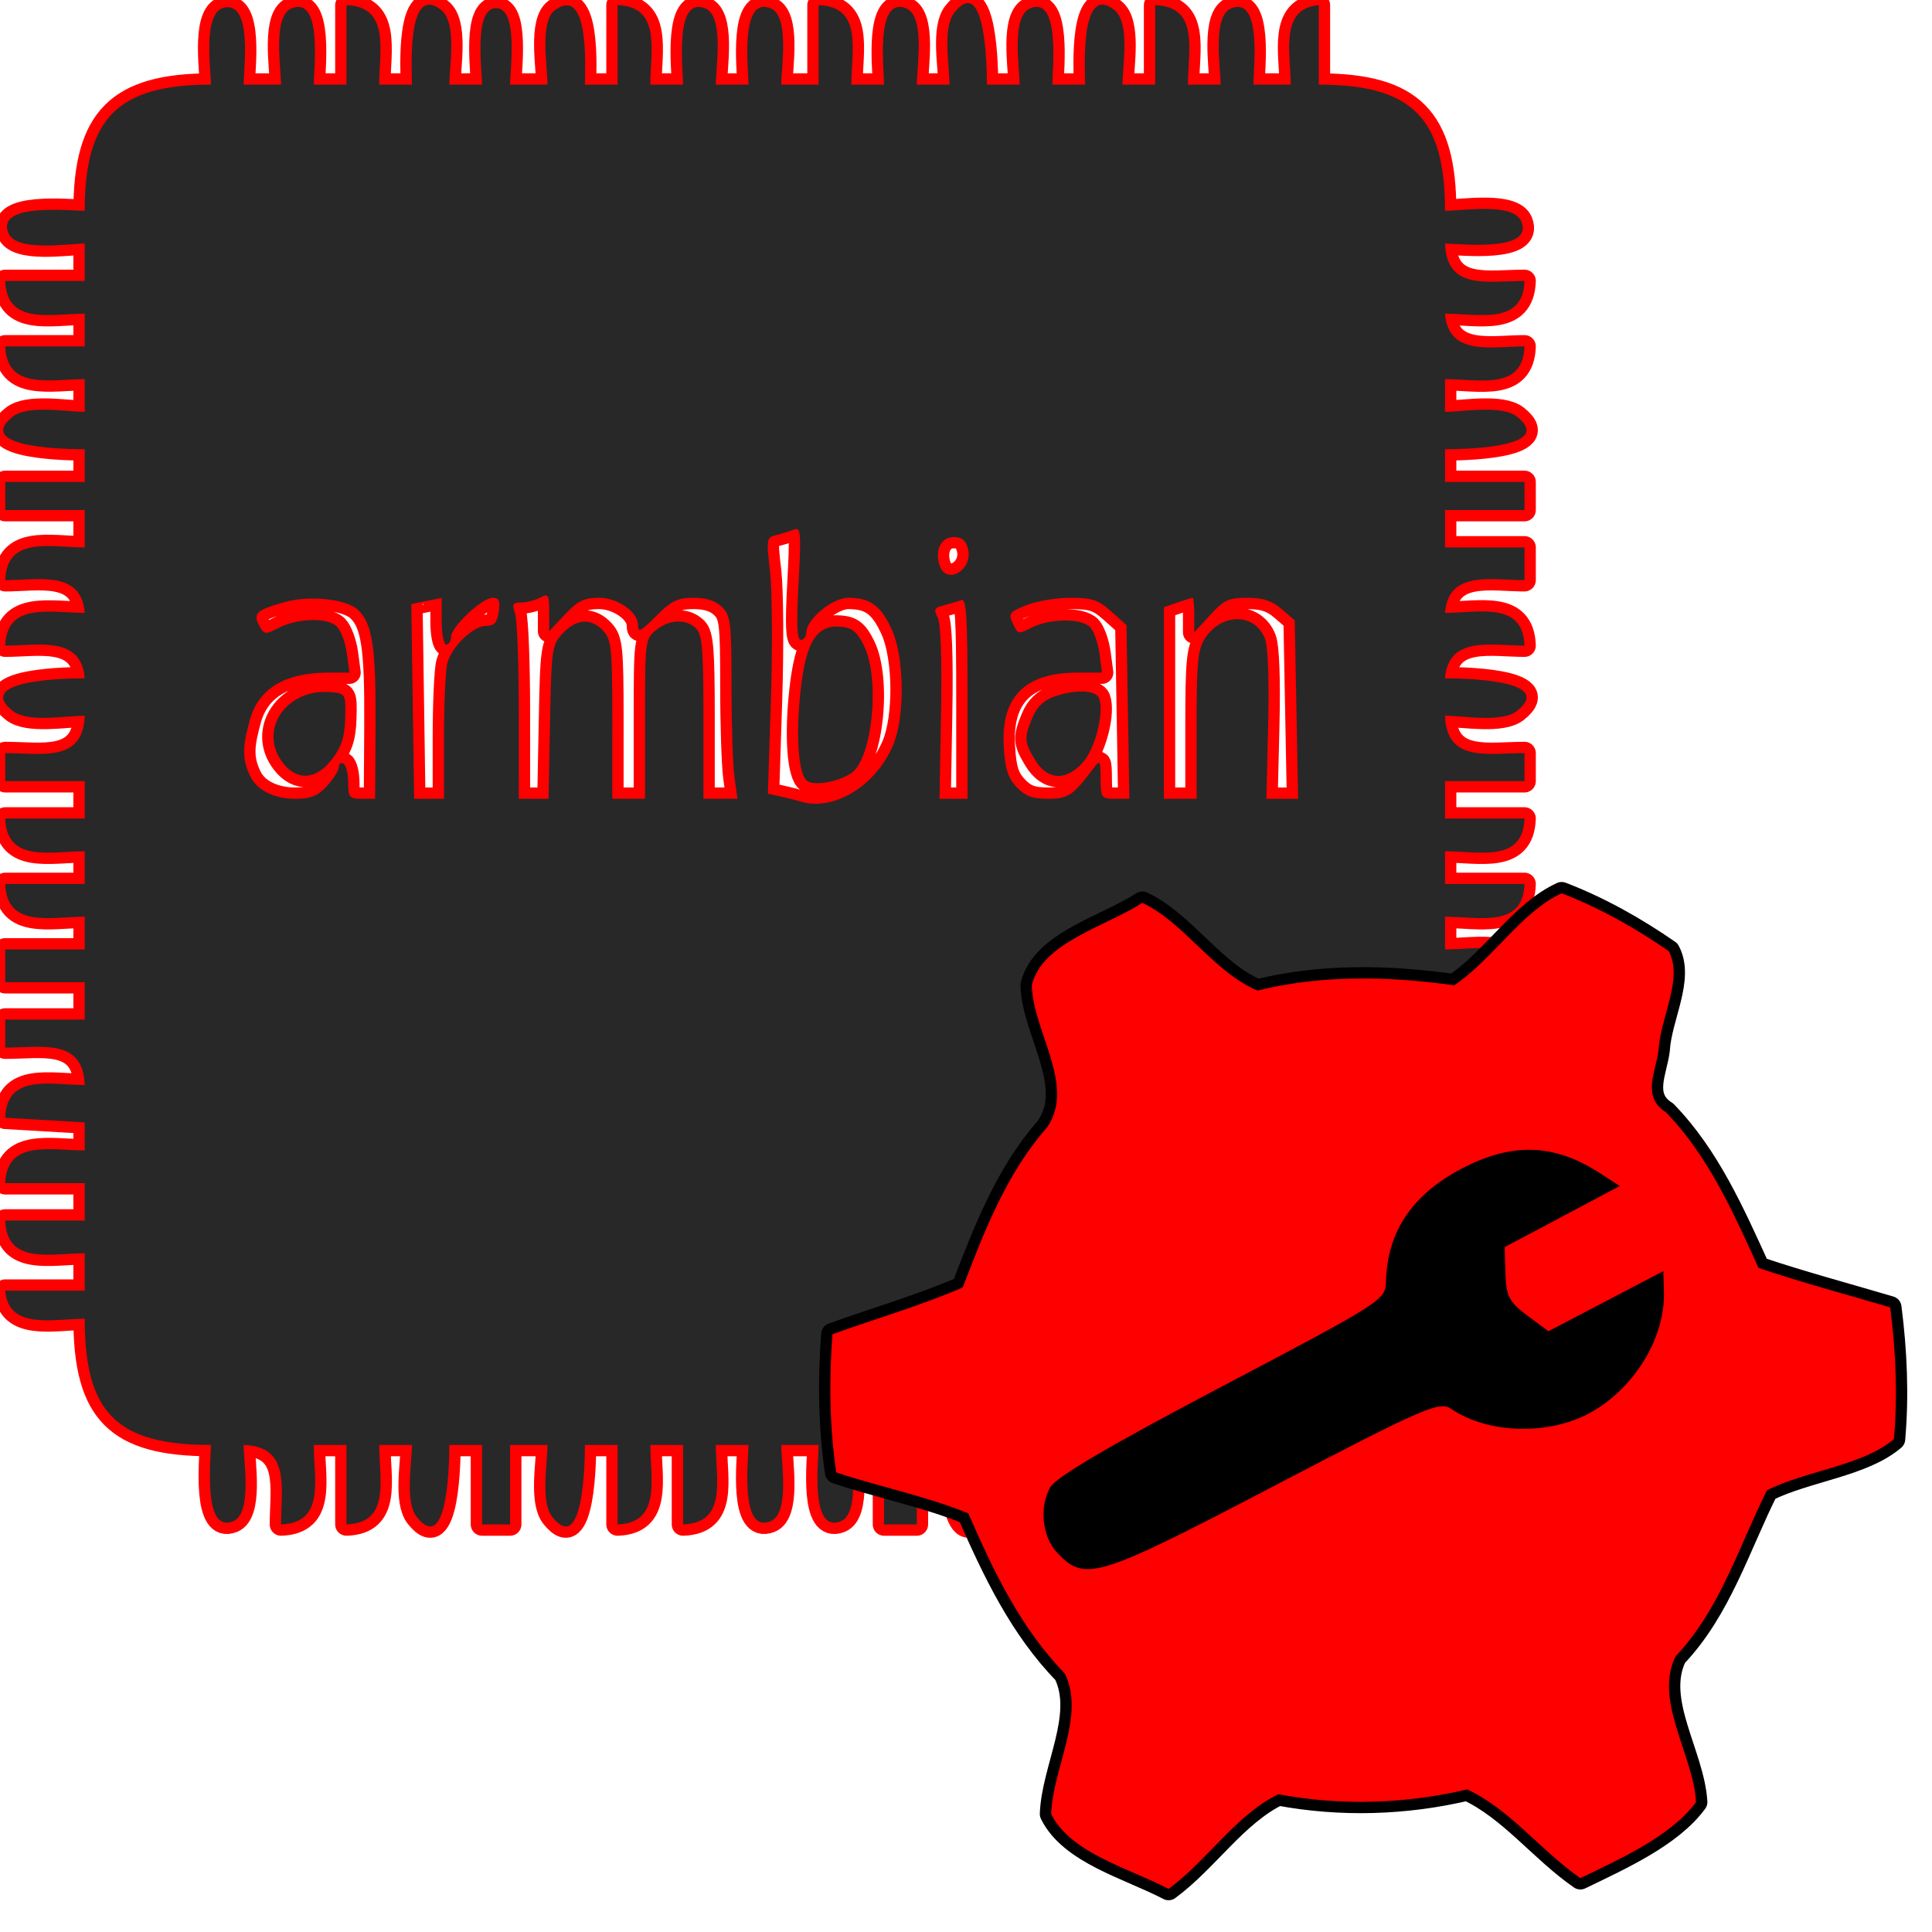
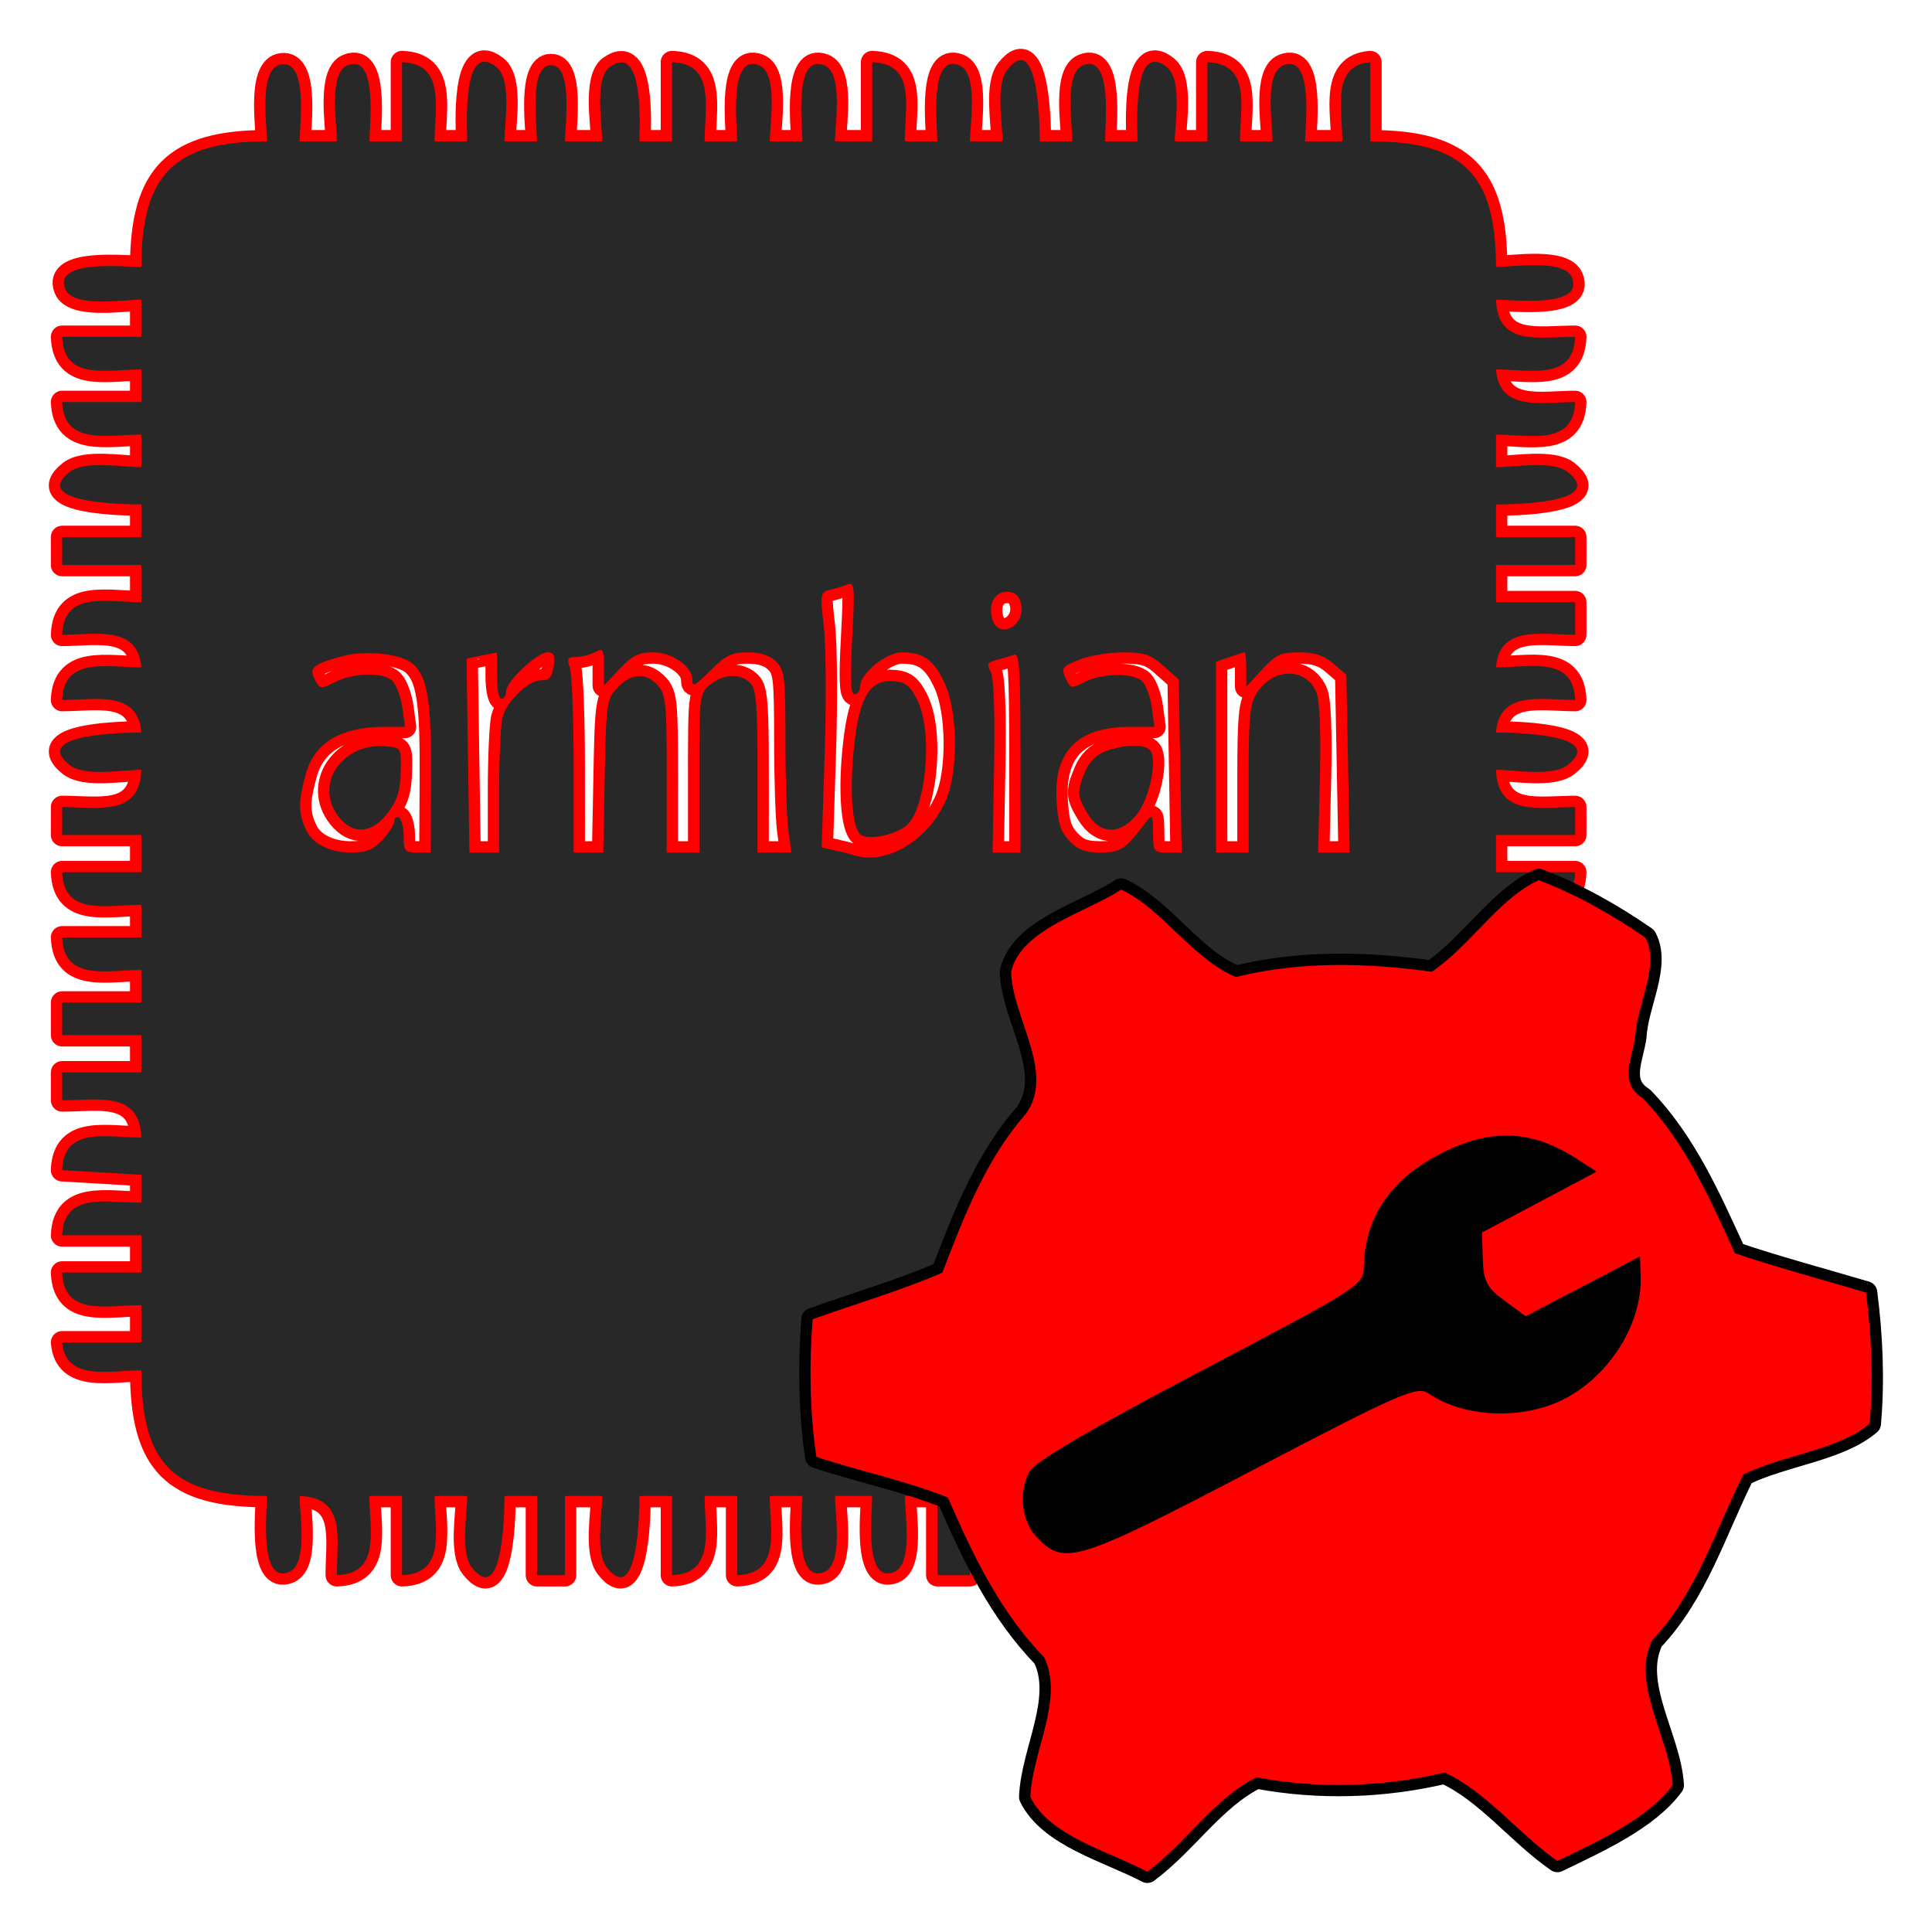
<svg xmlns="http://www.w3.org/2000/svg" width="256" height="256" version="1.1" viewBox="0 0 300 300">
-   <g transform="matrix(.79107 0 0 .79107 -387.52 -197.67)" style="fill:#282828;paint-order:stroke fill markers;stroke-linecap:square;stroke-linejoin:round;stroke-width:4.444;stroke:#f00">
-     <path d="m531.27 266.49c-18.24 0-24.775 6.563-24.775 24.775-2.797 0-17.438-1.628-14.991 4.337 1.554 3.789 11.675 2.086 14.991 2.086v7.341h-15.599c0.287 8.73 8.924 6.423 15.599 6.423v6.423h-15.599c0.287 8.621 9.041 6.423 15.599 6.423v6.423c-3.64 0-11.14-1.425-14.127 0.942-7.979 6.322 11.963 6.399 14.127 6.399v6.423h-15.599v5.505h15.599v7.341c-6.675 0-15.313-2.306-15.599 6.423 6.447 0 14.957-2 15.599 6.423-6.558 0-15.313-2.198-15.599 6.423 6.447 0 14.957-2 15.599 6.423-2.165 0-22.106 0.077-14.127 6.399 2.988 2.367 10.486 0.942 14.127 0.942-0.301 9.252-8.463 7.341-15.599 7.341v5.505h15.599v7.341h-15.599c0.287 8.73 8.924 6.423 15.599 6.423v6.423h-15.599c0.287 8.73 8.924 6.423 15.599 6.423v6.423h-15.599v6.423h15.599v7.341h-15.599v5.505c7.136 0 15.298-1.912 15.599 7.341-6.675 0-15.313-2.306-15.599 6.423l15.599 0.918v5.505c-6.558 0-15.313-2.198-15.599 6.423h15.599v7.341h-15.599c0.287 8.73 8.924 6.423 15.599 6.423v7.341h-15.599c0.608 7.803 9.66 5.505 15.599 5.505 0 18.486 6.289 24.775 24.775 24.775 0 2.797-1.628 17.438 4.337 14.991 3.789-1.554 2.087-11.675 2.087-14.991 9.252 0.301 7.341 8.463 7.341 15.599 8.73-0.287 6.423-8.924 6.423-15.599h6.423v15.599c8.73-0.287 6.423-8.924 6.423-15.599h6.423c0 3.64-1.425 11.14 0.942 14.127 6.322 7.978 6.399-11.963 6.399-14.127h6.423v15.599h5.505v-15.599h7.341c0 3.64-1.425 11.14 0.942 14.127 6.322 7.978 6.399-11.963 6.399-14.127h6.423v15.599c8.621-0.287 6.423-9.041 6.423-15.599h6.423v15.599c8.73-0.287 6.423-8.924 6.423-15.599h6.423c0 2.909-1.764 17.416 4.314 14.991 3.815-1.522 2.109-11.679 2.109-14.991h7.341c0 2.909-1.764 17.416 4.314 14.991 3.815-1.522 2.109-11.679 2.109-14.991h6.423v15.599h6.423v-15.599h6.423c0 2.165 0.077 22.106 6.399 14.127 2.367-2.988 0.942-10.486 0.942-14.127h6.423v15.599c8.621-0.287 6.423-9.041 6.423-15.599h6.423c0 2.165 0.077 22.106 6.399 14.127 2.367-2.988 0.942-10.486 0.942-14.127 8.423 0.643 6.423 9.152 6.423 15.599 8.621-0.287 6.423-9.041 6.423-15.599h6.423v15.599h6.423v-15.599h7.341v15.599c7.803-0.608 5.505-9.66 5.505-15.599 18.486 0 24.775-6.289 24.775-24.775 5.939 0 14.991 2.297 15.599-5.505-7.136 0-15.298 1.912-15.599-7.341 6.675 0 15.313 2.306 15.599-6.423-7.136 0-15.298 1.912-15.599-7.341h15.599c-0.287-8.621-9.042-6.423-15.599-6.423v-5.505l15.599-0.918c-0.287-8.73-8.924-6.423-15.599-6.423 0.301-9.252 8.463-7.341 15.599-7.341v-5.505h-15.599v-7.341h15.599c-0.287-8.73-8.924-6.423-15.599-6.423v-6.423c6.675 0 15.313 2.306 15.599-6.423h-15.599v-6.423c6.675 0 15.313 2.306 15.599-6.423h-15.599v-7.341h15.599v-5.505c-7.136 0-15.298 1.912-15.599-7.341 3.64 0 11.14 1.425 14.127-0.942 7.978-6.322-11.963-6.399-14.127-6.399 0.642-8.423 9.152-6.423 15.599-6.423-0.287-8.73-8.924-6.423-15.599-6.423 0.643-8.423 9.152-6.423 15.599-6.423v-6.423h-15.599v-7.341h15.599v-5.505h-15.599v-6.423c2.165 0 22.106-0.077 14.127-6.399-2.988-2.367-10.486-0.942-14.127-0.942v-6.423c6.675 0 15.313 2.306 15.599-6.423-6.447 0-14.957 2-15.599-6.423 6.675 0 15.313 2.306 15.599-6.423-7.136 0-15.298 1.912-15.599-7.341 2.909 0 17.416 1.764 14.991-4.314-1.522-3.815-11.679-2.109-14.991-2.109 0-18.218-6.441-24.775-24.775-24.775v-15.599c-7.803 0.608-5.505 9.66-5.505 15.599h-7.341c0-2.909 1.764-17.417-4.314-14.991-3.815 1.522-2.109 11.679-2.109 14.991h-6.423c0-6.675 2.306-15.313-6.423-15.599v15.599h-6.423c0-3.596 1.553-12.144-1.595-14.652-6.847-5.455-5.745 12.046-5.745 14.652h-6.423c0-2.797 1.628-17.438-4.337-14.991-3.789 1.554-2.087 11.675-2.087 14.991h-6.423c0-2.165-0.077-22.106-6.399-14.127-2.367 2.988-0.942 10.486-0.942 14.127h-6.423c0-3.312 1.706-13.47-2.109-14.991-6.078-2.425-4.314 12.082-4.314 14.991h-6.423c0-6.675 2.306-15.313-6.423-15.599v15.599h-7.341c0-3.312 1.705-13.47-2.109-14.991-6.078-2.425-4.314 12.082-4.314 14.991h-6.423c0-3.312 1.705-13.47-2.109-14.991-6.078-2.425-4.314 12.082-4.314 14.991h-6.423c0-6.558 2.198-15.313-6.423-15.599v15.599h-6.423c0-2.654 1.038-19.691-5.87-14.638-3.062 2.24-1.47 11.253-1.47 14.638h-7.341c0-2.852 1.682-15.015-2.753-15.015-4.435 0-2.753 12.164-2.753 15.015h-6.423c0-3.596 1.553-12.144-1.595-14.652-6.847-5.455-5.746 12.046-5.746 14.652h-6.423c0-6.558 2.198-15.313-6.423-15.599v15.599h-6.423c0-2.909 1.764-17.417-4.314-14.991-3.814 1.522-2.109 11.679-2.109 14.991h-7.341c0-3.011 1.749-15.887-3.561-15.172-4.613 0.622-2.862 11.954-2.862 15.172zm115.49 140.65c-0.505-0.168-2.098-0.568-3.54-0.888l-2.623-0.582 0.595-18.539c0.327-10.196 0.247-21.508-0.178-25.137-0.744-6.347-0.696-6.618 1.255-7.108 1.115-0.28 2.684-0.761 3.487-1.069 1.304-0.5 1.396 0.622 0.862 10.548-0.437 8.126-0.313 11.108 0.461 11.108 0.582 0 1.059-0.651 1.059-1.447 0-2.595 5.105-6.811 8.248-6.811 4.311 0 6.396 1.53 8.549 6.272 2.463 5.427 2.592 17.07 0.25 22.631-3.432 8.151-11.877 13.202-18.424 11.019zm10.172-5.481c4.149-2.719 5.747-18.431 2.541-24.993-1.34-2.743-2.295-3.543-4.484-3.757-4.767-0.467-6.891 2.835-7.956 12.366-1.013 9.073-0.454 16.736 1.308 17.913 1.481 0.989 5.966 0.191 8.591-1.529zm-117.88 0.707c-1.888-3.777-1.394-6.524-0.16-11.108 1.674-6.218 6.888-9.359 15.534-9.359h4.027l-0.509-3.797c-0.28-2.088-1.16-4.447-1.954-5.242-1.815-1.815-7.685-1.673-11.454 0.276-2.63 1.36-2.823 1.334-3.818-0.525-1.243-2.322-0.442-3.04 5.1-4.572 4.823-1.333 11.951-0.591 14.243 1.484 2.898 2.623 3.617 7.256 3.525 22.71l-0.086 14.44h-2.643c-2.401 0-2.643-0.29-2.643-3.157 0-1.736-0.413-3.413-0.918-3.724-0.505-0.312-0.918-0.022-0.918 0.643 0 0.666-1.049 2.342-2.331 3.724-1.856 2.001-3.149 2.514-6.342 2.514-3.308 0-7.13-1.265-8.652-4.307zm16.004-3.484c1.866-2.446 2.473-4.343 2.57-8.029 0.126-4.772 0.095-4.829-2.762-5.106-8.78-0.853-14.459 7.529-9.432 13.921 2.809 3.571 6.532 3.268 9.624-0.785zm15.825-11.249c-0.155-10.471-0.282-19.084-0.282-19.137 0-0.053 1.342-0.353 2.982-0.665l2.982-0.568v4.565c0 2.511 0.413 4.565 0.918 4.565s0.918-0.674 0.918-1.497c0-1.954 6.087-7.679 8.165-7.679 1.268 0 1.525 0.586 1.207 2.753-0.312 2.123-0.876 2.753-2.469 2.753-2.505 0-6.692 3.992-7.61 7.255-0.368 1.309-0.67 7.85-0.67 14.536v12.157l-5.859 2e-3zm20.822 1.836c0-9.463-0.337-18.134-0.75-19.269-0.629-1.73-0.433-2.065 1.207-2.065 1.077 0 2.756-0.427 3.732-0.95 1.621-0.867 1.775-0.623 1.775 2.818v3.768l3.091-3.277c2.532-2.685 3.747-3.277 6.722-3.277 3.64 0 7.622 2.787 7.622 5.335 0 1.622 0.433 1.389 3.946-2.124 2.626-2.626 3.898-3.212 6.974-3.212 2.539 0 4.359 0.597 5.597 1.835 1.671 1.671 1.835 3.059 1.835 15.471 0 7.5 0.263 15.551 0.584 17.893l0.584 4.257h-6.673v-15.992c0-13.315-0.241-16.234-1.442-17.434-1.947-1.947-5.232-1.817-7.862 0.311-2.124 1.718-2.166 2.061-2.166 17.432v15.68l-6.426 3e-3 2e-3 -15.5c1e-3 -13.955-0.173-15.692-1.746-17.434-2.346-2.596-5.258-2.438-7.956 0.431-2.139 2.275-2.236 2.943-2.516 17.434l-0.292 15.069-5.841 6e-4zm82.881 0.304c0.191-10.716-0.054-17.566-0.67-18.717-0.822-1.537-0.636-1.898 1.219-2.364 1.205-0.302 2.745-0.762 3.422-1.023 1.008-0.387 1.232 3.123 1.232 19.266v19.738l-5.505 2e-3zm14.811 14.577c-1.709-1.819-2.252-3.561-2.504-8.029-0.546-9.704 4.215-14.423 14.551-14.423h4.738l-0.509-3.797c-0.28-2.088-1.121-4.408-1.869-5.156-1.747-1.747-7.935-1.674-11.432 0.135-2.573 1.331-2.736 1.296-3.683-0.782-0.914-2.006-0.709-2.286 2.643-3.628 1.999-0.8 5.89-1.454 8.648-1.454 4.242 0 5.475 0.412 8.01 2.675l2.997 2.675 0.572 34.105h-2.809c-2.689 0-2.811-0.167-2.839-3.9-0.027-3.678-0.108-3.795-1.413-2.065-4.045 5.363-4.946 5.964-8.944 5.964-3.067 0-4.474-0.531-6.158-2.324zm13.196-5.021c2.333-2.773 4.033-9.735 3.021-12.372-0.634-1.653-4.612-1.81-8.81-0.346-2.026 0.706-3.4 2.027-4.266 4.1-1.672 4.001-1.617 4.844 0.547 8.393 2.446 4.013 6.245 4.102 9.508 0.225zm15.736-11.457v-18.8l2.66-0.927c1.463-0.51 2.805-0.927 2.982-0.927 0.177 0 0.322 1.526 0.322 3.391v3.391l3.106-3.391c2.711-2.959 3.638-3.391 7.29-3.391 3.098 0 4.851 0.574 6.755 2.212l2.572 2.212 0.662 35.032h-6.231l0.35-14.452c0.217-8.979-0.024-15.413-0.637-16.992-1.964-5.057-8.459-5.093-11.753-0.066-1.417 2.162-1.654 4.598-1.654 17.016v14.492l-6.423-3.2e-4zm-44.044-27.078c-0.949-2.99 0.329-5.505 2.797-5.505 1.6 0 2.375 0.64 2.793 2.306 1.057 4.211-4.297 7.275-5.59 3.2z" style="fill:#282828;paint-order:stroke fill markers;stroke-linecap:square;stroke-linejoin:round;stroke-width:4.444;stroke:#f00" />
-   </g>
-   <g transform="matrix(1.4382 0 0 1.4382 341.17 10.817)" style="stroke-width:.815">
-     <ellipse transform="matrix(.8148 0 0 .81482 -234.86 -6.8276)" cx="176.73" cy="186.37" rx="46.769" ry="44.791" style="paint-order:markers stroke fill;stroke-linejoin:round;stroke-width:3;stroke:#000" />
-     <path d="m-68.611 88.927c-4.341 1.979-7.428 7.134-11.605 9.934-7.04-0.984-14.263-1.16-21.226 0.566-4.732-1.958-7.907-7.339-12.44-9.471-3.927 2.548-10.884 4.28-11.939 8.915 0.141 5.024 4.812 10.855 1.62 15.368-4.365 4.95-6.749 11.199-9.076 17.244-4.552 1.978-9.382 3.36-14.064 5.051-0.371 4.961-0.318 9.991 0.41 14.917 4.71 1.577 9.681 2.556 14.258 4.42 2.686 6.169 5.642 12.399 10.416 17.287 2.241 4.533-1.296 10.221-1.475 15.168 2.072 4.231 8.415 5.864 12.682 8.096 4.169-3.067 7.276-7.996 11.849-10.221 6.743 1.262 13.714 1.051 20.388-0.524 4.624 2.138 7.987 6.659 12.223 9.582 4.344-2.105 9.813-4.555 12.491-8.215-0.308-5.152-4.574-10.96-2.217-15.726 4.814-5.06 6.876-11.966 9.877-17.944 4.282-2.132 10.37-2.661 13.701-5.524 0.414-4.735 0.204-9.507-0.402-14.215-4.739-1.405-9.52-2.678-14.206-4.252-2.707-5.916-5.391-12.063-10.011-16.821-2.665-1.676-1.062-4.398-0.791-6.747 0.199-3.499 2.696-7.681 1.098-10.645-3.591-2.49-7.48-4.678-11.561-6.243zm-2.241 27.763c2.125 0.234 4.214 1.051 6.379 2.455l2.136 1.386-6.215 3.3-6.215 3.296 0.085 2.851c0.072 2.434 0.416 3.095 2.366 4.54l2.282 1.689 6.2-3.241 6.197-3.245 0.07 2.176c0.158 4.925-3.082 10.333-7.801 13.024-4.494 2.563-11.177 2.41-15.196-0.345-1.235-0.847-2.991-0.08-19.124 8.352-19.105 9.987-20.399 10.385-23.403 7.182-1.611-1.717-1.946-4.928-0.74-7.05 0.631-1.109 6.398-4.494 18.561-10.897 17.358-9.137 17.645-9.322 17.693-11.336 0.127-5.332 2.817-9.353 8.121-12.148 3.081-1.623 5.872-2.291 8.604-1.991z" style="fill:#f00;paint-order:markers stroke fill;stroke-linejoin:round;stroke-width:2.444;stroke:#000" />
+   <g transform="matrix(.99585 0 0 .99585 .62078 .62353)" style="stroke-width:1.004">
+     <g transform="matrix(.79107 0 0 .79107 -379.26 -189.4)" style="fill:#282828;paint-order:stroke fill markers;stroke-linecap:square;stroke-linejoin:round;stroke-width:4.463;stroke:#f00">
+       <path d="m531.27 266.49c-18.24 0-24.775 6.563-24.775 24.775-2.797 0-17.438-1.628-14.991 4.337 1.554 3.789 11.675 2.086 14.991 2.086v7.341h-15.599c0.287 8.73 8.924 6.423 15.599 6.423v6.423h-15.599c0.287 8.621 9.041 6.423 15.599 6.423v6.423c-3.64 0-11.14-1.425-14.127 0.942-7.979 6.322 11.963 6.399 14.127 6.399v6.423h-15.599v5.505h15.599v7.341c-6.675 0-15.313-2.306-15.599 6.423 6.447 0 14.957-2 15.599 6.423-6.558 0-15.313-2.198-15.599 6.423 6.447 0 14.957-2 15.599 6.423-2.165 0-22.106 0.077-14.127 6.399 2.988 2.367 10.486 0.942 14.127 0.942-0.301 9.252-8.463 7.341-15.599 7.341v5.505h15.599v7.341h-15.599c0.287 8.73 8.924 6.423 15.599 6.423v6.423h-15.599c0.287 8.73 8.924 6.423 15.599 6.423v6.423h-15.599v6.423h15.599v7.341h-15.599v5.505c7.136 0 15.298-1.912 15.599 7.341-6.675 0-15.313-2.306-15.599 6.423l15.599 0.918v5.505c-6.558 0-15.313-2.198-15.599 6.423h15.599v7.341h-15.599c0.287 8.73 8.924 6.423 15.599 6.423v7.341h-15.599c0.608 7.803 9.66 5.505 15.599 5.505 0 18.486 6.289 24.775 24.775 24.775 0 2.797-1.628 17.438 4.337 14.991 3.789-1.554 2.087-11.675 2.087-14.991 9.252 0.301 7.341 8.463 7.341 15.599 8.73-0.287 6.423-8.924 6.423-15.599h6.423v15.599c8.73-0.287 6.423-8.924 6.423-15.599h6.423c0 3.64-1.425 11.14 0.942 14.127 6.322 7.978 6.399-11.963 6.399-14.127h6.423v15.599h5.505v-15.599h7.341c0 3.64-1.425 11.14 0.942 14.127 6.322 7.978 6.399-11.963 6.399-14.127h6.423v15.599c8.621-0.287 6.423-9.041 6.423-15.599h6.423v15.599c8.73-0.287 6.423-8.924 6.423-15.599h6.423c0 2.909-1.764 17.416 4.314 14.991 3.815-1.522 2.109-11.679 2.109-14.991h7.341c0 2.909-1.764 17.416 4.314 14.991 3.815-1.522 2.109-11.679 2.109-14.991h6.423v15.599h6.423v-15.599h6.423c0 2.165 0.077 22.106 6.399 14.127 2.367-2.988 0.942-10.486 0.942-14.127h6.423v15.599c8.621-0.287 6.423-9.041 6.423-15.599h6.423c0 2.165 0.077 22.106 6.399 14.127 2.367-2.988 0.942-10.486 0.942-14.127 8.423 0.643 6.423 9.152 6.423 15.599 8.621-0.287 6.423-9.041 6.423-15.599h6.423v15.599h6.423v-15.599h7.341v15.599c7.803-0.608 5.505-9.66 5.505-15.599 18.486 0 24.775-6.289 24.775-24.775 5.939 0 14.991 2.297 15.599-5.505-7.136 0-15.298 1.912-15.599-7.341 6.675 0 15.313 2.306 15.599-6.423-7.136 0-15.298 1.912-15.599-7.341h15.599c-0.287-8.621-9.042-6.423-15.599-6.423v-5.505l15.599-0.918c-0.287-8.73-8.924-6.423-15.599-6.423 0.301-9.252 8.463-7.341 15.599-7.341v-5.505h-15.599v-7.341h15.599c-0.287-8.73-8.924-6.423-15.599-6.423v-6.423c6.675 0 15.313 2.306 15.599-6.423h-15.599v-6.423c6.675 0 15.313 2.306 15.599-6.423h-15.599v-7.341h15.599v-5.505c-7.136 0-15.298 1.912-15.599-7.341 3.64 0 11.14 1.425 14.127-0.942 7.978-6.322-11.963-6.399-14.127-6.399 0.642-8.423 9.152-6.423 15.599-6.423-0.287-8.73-8.924-6.423-15.599-6.423 0.643-8.423 9.152-6.423 15.599-6.423v-6.423h-15.599v-7.341h15.599v-5.505h-15.599v-6.423c2.165 0 22.106-0.077 14.127-6.399-2.988-2.367-10.486-0.942-14.127-0.942v-6.423c6.675 0 15.313 2.306 15.599-6.423-6.447 0-14.957 2-15.599-6.423 6.675 0 15.313 2.306 15.599-6.423-7.136 0-15.298 1.912-15.599-7.341 2.909 0 17.416 1.764 14.991-4.314-1.522-3.815-11.679-2.109-14.991-2.109 0-18.218-6.441-24.775-24.775-24.775v-15.599c-7.803 0.608-5.505 9.66-5.505 15.599h-7.341c0-2.909 1.764-17.417-4.314-14.991-3.815 1.522-2.109 11.679-2.109 14.991h-6.423c0-6.675 2.306-15.313-6.423-15.599v15.599h-6.423c0-3.596 1.553-12.144-1.595-14.652-6.847-5.455-5.745 12.046-5.745 14.652h-6.423c0-2.797 1.628-17.438-4.337-14.991-3.789 1.554-2.087 11.675-2.087 14.991h-6.423c0-2.165-0.077-22.106-6.399-14.127-2.367 2.988-0.942 10.486-0.942 14.127h-6.423c0-3.312 1.706-13.47-2.109-14.991-6.078-2.425-4.314 12.082-4.314 14.991h-6.423c0-6.675 2.306-15.313-6.423-15.599v15.599h-7.341c0-3.312 1.705-13.47-2.109-14.991-6.078-2.425-4.314 12.082-4.314 14.991h-6.423c0-3.312 1.705-13.47-2.109-14.991-6.078-2.425-4.314 12.082-4.314 14.991h-6.423c0-6.558 2.198-15.313-6.423-15.599v15.599h-6.423c0-2.654 1.038-19.691-5.87-14.638-3.062 2.24-1.47 11.253-1.47 14.638h-7.341c0-2.852 1.682-15.015-2.753-15.015-4.435 0-2.753 12.164-2.753 15.015h-6.423c0-3.596 1.553-12.144-1.595-14.652-6.847-5.455-5.746 12.046-5.746 14.652h-6.423c0-6.558 2.198-15.313-6.423-15.599v15.599h-6.423c0-2.909 1.764-17.417-4.314-14.991-3.814 1.522-2.109 11.679-2.109 14.991h-7.341c0-3.011 1.749-15.887-3.561-15.172-4.613 0.622-2.862 11.954-2.862 15.172zm115.49 140.65c-0.505-0.168-2.098-0.568-3.54-0.888l-2.623-0.582 0.595-18.539c0.327-10.196 0.247-21.508-0.178-25.137-0.744-6.347-0.696-6.618 1.255-7.108 1.115-0.28 2.684-0.761 3.487-1.069 1.304-0.5 1.396 0.622 0.862 10.548-0.437 8.126-0.313 11.108 0.461 11.108 0.582 0 1.059-0.651 1.059-1.447 0-2.595 5.105-6.811 8.248-6.811 4.311 0 6.396 1.53 8.549 6.272 2.463 5.427 2.592 17.07 0.25 22.631-3.432 8.151-11.877 13.202-18.424 11.019zm10.172-5.481c4.149-2.719 5.747-18.431 2.541-24.993-1.34-2.743-2.295-3.543-4.484-3.757-4.767-0.467-6.891 2.835-7.956 12.366-1.013 9.073-0.454 16.736 1.308 17.913 1.481 0.989 5.966 0.191 8.591-1.529zm-117.88 0.707c-1.888-3.777-1.394-6.524-0.16-11.108 1.674-6.218 6.888-9.359 15.534-9.359h4.027l-0.509-3.797c-0.28-2.088-1.16-4.447-1.954-5.242-1.815-1.815-7.685-1.673-11.454 0.276-2.63 1.36-2.823 1.334-3.818-0.525-1.243-2.322-0.442-3.04 5.1-4.572 4.823-1.333 11.951-0.591 14.243 1.484 2.898 2.623 3.617 7.256 3.525 22.71l-0.086 14.44h-2.643c-2.401 0-2.643-0.29-2.643-3.157 0-1.736-0.413-3.413-0.918-3.724-0.505-0.312-0.918-0.022-0.918 0.643 0 0.666-1.049 2.342-2.331 3.724-1.856 2.001-3.149 2.514-6.342 2.514-3.308 0-7.13-1.265-8.652-4.307zm16.004-3.484c1.866-2.446 2.473-4.343 2.57-8.029 0.126-4.772 0.095-4.829-2.762-5.106-8.78-0.853-14.459 7.529-9.432 13.921 2.809 3.571 6.532 3.268 9.624-0.785zm15.825-11.249c-0.155-10.471-0.282-19.084-0.282-19.137 0-0.053 1.342-0.353 2.982-0.665l2.982-0.568v4.565c0 2.511 0.413 4.565 0.918 4.565s0.918-0.674 0.918-1.497c0-1.954 6.087-7.679 8.165-7.679 1.268 0 1.525 0.586 1.207 2.753-0.312 2.123-0.876 2.753-2.469 2.753-2.505 0-6.692 3.992-7.61 7.255-0.368 1.309-0.67 7.85-0.67 14.536v12.157l-5.859 2e-3zm20.822 1.836c0-9.463-0.337-18.134-0.75-19.269-0.629-1.73-0.433-2.065 1.207-2.065 1.077 0 2.756-0.427 3.732-0.95 1.621-0.867 1.775-0.623 1.775 2.818v3.768l3.091-3.277c2.532-2.685 3.747-3.277 6.722-3.277 3.64 0 7.622 2.787 7.622 5.335 0 1.622 0.433 1.389 3.946-2.124 2.626-2.626 3.898-3.212 6.974-3.212 2.539 0 4.359 0.597 5.597 1.835 1.671 1.671 1.835 3.059 1.835 15.471 0 7.5 0.263 15.551 0.584 17.893l0.584 4.257h-6.673v-15.992c0-13.315-0.241-16.234-1.442-17.434-1.947-1.947-5.232-1.817-7.862 0.311-2.124 1.718-2.166 2.061-2.166 17.432v15.68l-6.426 3e-3 2e-3 -15.5c1e-3 -13.955-0.173-15.692-1.746-17.434-2.346-2.596-5.258-2.438-7.956 0.431-2.139 2.275-2.236 2.943-2.516 17.434l-0.292 15.069-5.841 6e-4zm82.881 0.304c0.191-10.716-0.054-17.566-0.67-18.717-0.822-1.537-0.636-1.898 1.219-2.364 1.205-0.302 2.745-0.762 3.422-1.023 1.008-0.387 1.232 3.123 1.232 19.266v19.738l-5.505 2e-3zm14.811 14.577c-1.709-1.819-2.252-3.561-2.504-8.029-0.546-9.704 4.215-14.423 14.551-14.423h4.738l-0.509-3.797c-0.28-2.088-1.121-4.408-1.869-5.156-1.747-1.747-7.935-1.674-11.432 0.135-2.573 1.331-2.736 1.296-3.683-0.782-0.914-2.006-0.709-2.286 2.643-3.628 1.999-0.8 5.89-1.454 8.648-1.454 4.242 0 5.475 0.412 8.01 2.675l2.997 2.675 0.572 34.105h-2.809c-2.689 0-2.811-0.167-2.839-3.9-0.027-3.678-0.108-3.795-1.413-2.065-4.045 5.363-4.946 5.964-8.944 5.964-3.067 0-4.474-0.531-6.158-2.324zm13.196-5.021c2.333-2.773 4.033-9.735 3.021-12.372-0.634-1.653-4.612-1.81-8.81-0.346-2.026 0.706-3.4 2.027-4.266 4.1-1.672 4.001-1.617 4.844 0.547 8.393 2.446 4.013 6.245 4.102 9.508 0.225zm15.736-11.457v-18.8l2.66-0.927c1.463-0.51 2.805-0.927 2.982-0.927 0.177 0 0.322 1.526 0.322 3.391v3.391l3.106-3.391c2.711-2.959 3.638-3.391 7.29-3.391 3.098 0 4.851 0.574 6.755 2.212l2.572 2.212 0.662 35.032h-6.231l0.35-14.452c0.217-8.979-0.024-15.413-0.637-16.992-1.964-5.057-8.459-5.093-11.753-0.066-1.417 2.162-1.654 4.598-1.654 17.016v14.492l-6.423-3.2e-4zm-44.044-27.078c-0.949-2.99 0.329-5.505 2.797-5.505 1.6 0 2.375 0.64 2.793 2.306 1.057 4.211-4.297 7.275-5.59 3.2z" style="fill:#282828;paint-order:stroke fill markers;stroke-linecap:square;stroke-linejoin:round;stroke-width:4.463;stroke:#f00" />
+     </g>
+     <g transform="matrix(1.4382,0,0,1.4382,337.99,8.7172)" style="stroke-width:.818">
+       <ellipse transform="matrix(.8148 0 0 .81482 -234.86 -6.8276)" cx="176.73" cy="186.37" rx="46.769" ry="44.791" style="paint-order:markers stroke fill;stroke-linejoin:round;stroke-width:3.013;stroke:#000" />
+       <path d="m-68.611 88.927c-4.341 1.979-7.428 7.134-11.605 9.934-7.04-0.984-14.263-1.16-21.226 0.566-4.732-1.958-7.907-7.339-12.44-9.471-3.927 2.548-10.884 4.28-11.939 8.915 0.141 5.024 4.812 10.855 1.62 15.368-4.365 4.95-6.749 11.199-9.076 17.244-4.552 1.978-9.382 3.36-14.064 5.051-0.371 4.961-0.318 9.991 0.41 14.917 4.71 1.577 9.681 2.556 14.258 4.42 2.686 6.169 5.642 12.399 10.416 17.287 2.241 4.533-1.296 10.221-1.475 15.168 2.072 4.231 8.415 5.864 12.682 8.096 4.169-3.067 7.276-7.996 11.849-10.221 6.743 1.262 13.714 1.051 20.388-0.524 4.624 2.138 7.987 6.659 12.223 9.582 4.344-2.105 9.813-4.555 12.491-8.215-0.308-5.152-4.574-10.96-2.217-15.726 4.814-5.06 6.876-11.966 9.877-17.944 4.282-2.132 10.37-2.661 13.701-5.524 0.414-4.735 0.204-9.507-0.402-14.215-4.739-1.405-9.52-2.678-14.206-4.252-2.707-5.916-5.391-12.063-10.011-16.821-2.665-1.676-1.062-4.398-0.791-6.747 0.199-3.499 2.696-7.681 1.098-10.645-3.591-2.49-7.48-4.678-11.561-6.243zm-2.241 27.763c2.125 0.234 4.214 1.051 6.379 2.455l2.136 1.386-6.215 3.3-6.215 3.296 0.085 2.851c0.072 2.434 0.416 3.095 2.366 4.54l2.282 1.689 6.2-3.241 6.197-3.245 0.07 2.176c0.158 4.925-3.082 10.333-7.801 13.024-4.494 2.563-11.177 2.41-15.196-0.345-1.235-0.847-2.991-0.08-19.124 8.352-19.105 9.987-20.399 10.385-23.403 7.182-1.611-1.717-1.946-4.928-0.74-7.05 0.631-1.109 6.398-4.494 18.561-10.897 17.358-9.137 17.645-9.322 17.693-11.336 0.127-5.332 2.817-9.353 8.121-12.148 3.081-1.623 5.872-2.291 8.604-1.991z" style="fill:#f00;paint-order:markers stroke fill;stroke-linejoin:round;stroke-width:2.455;stroke:#000" />
+     </g>
  </g>
</svg>
